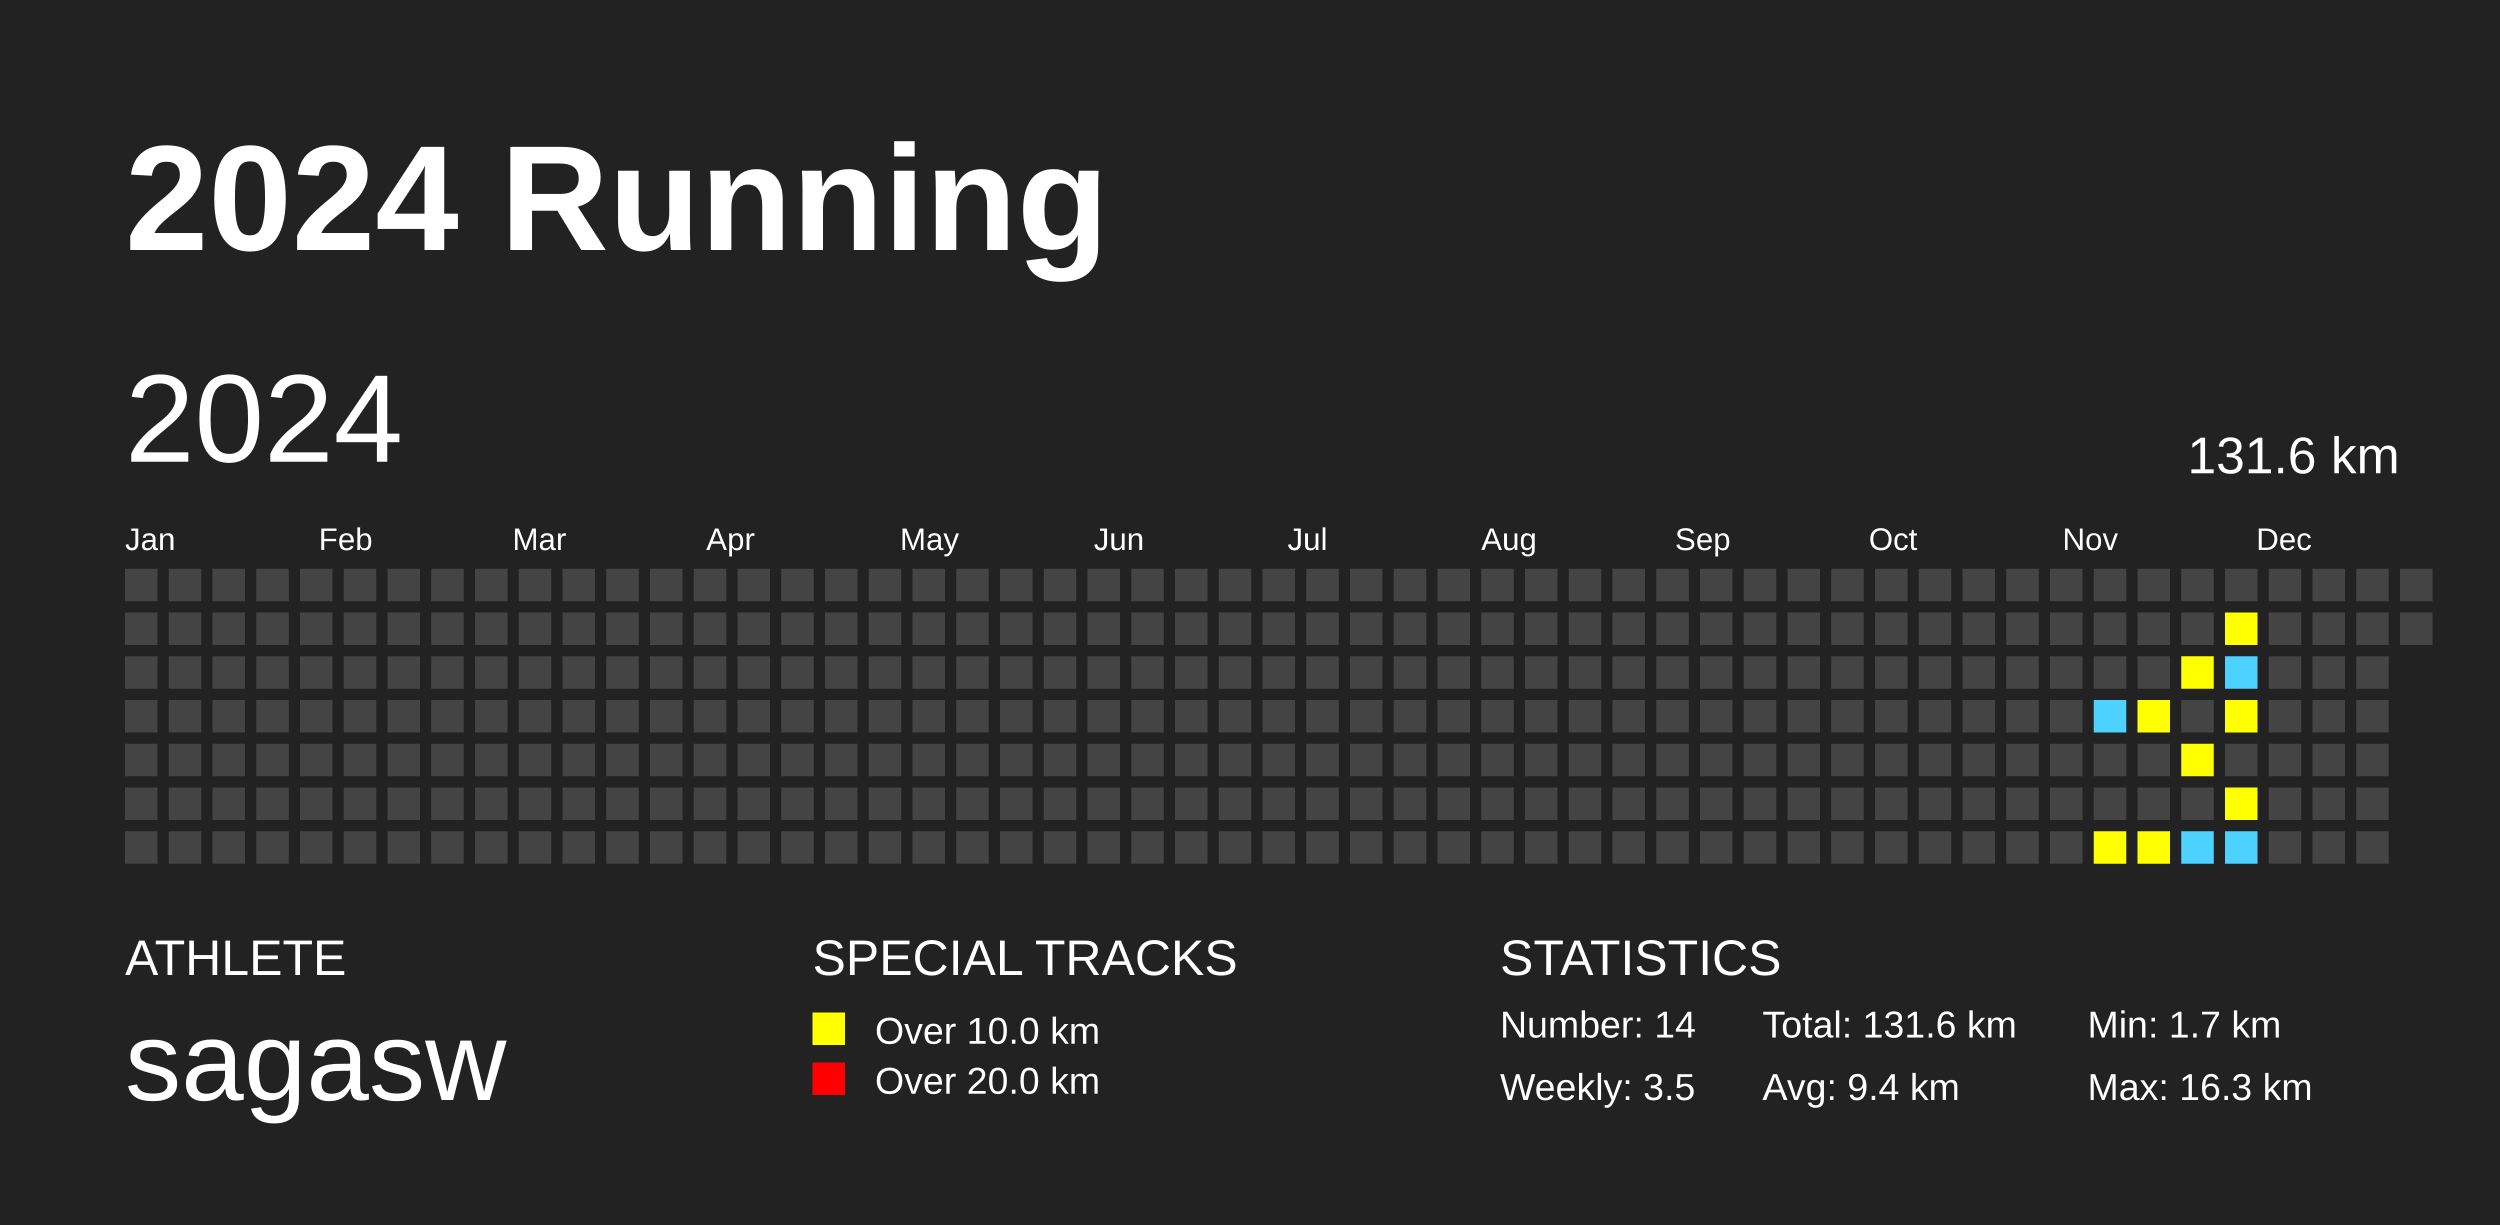
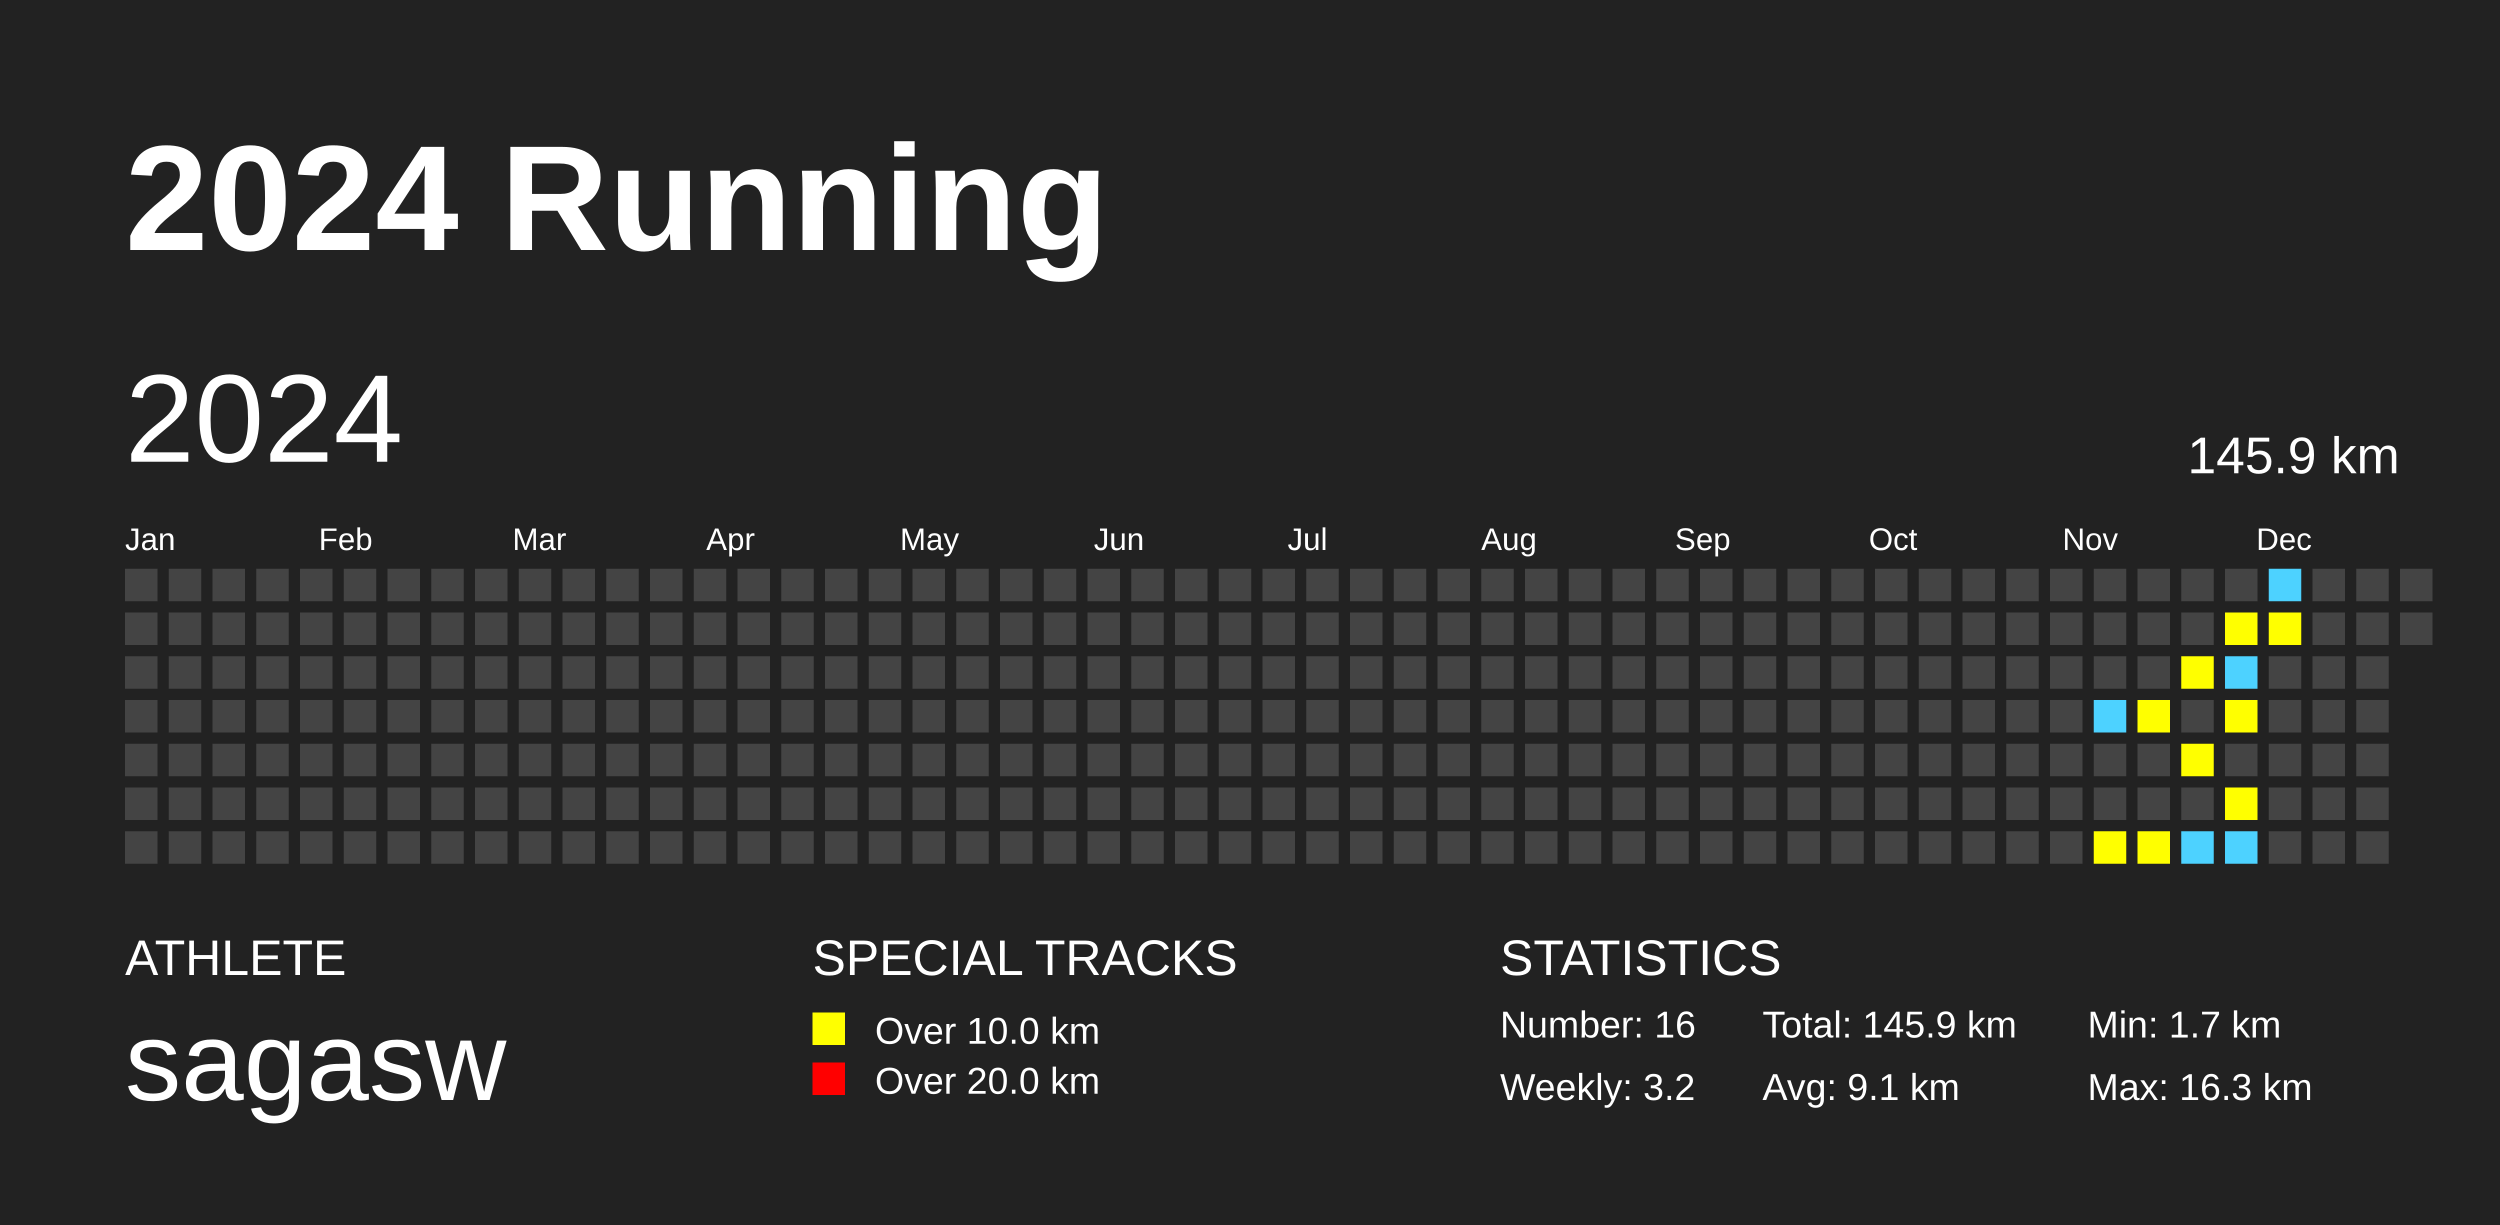
<svg xmlns="http://www.w3.org/2000/svg" baseProfile="full" height="98mm" version="1.1" viewBox="0,0,200,98" width="200mm">
  <defs />
  <rect fill="#222222" height="98" width="200" x="0" y="0" />
  <text fill="#FFFFFF" style="font-size:12px; font-family:Arial; font-weight:bold;" x="10" y="20">2024 Running</text>
  <text fill="#FFFFFF" style="font-size:4px; font-family:Arial" x="10" y="78">ATHLETE</text>
  <text fill="#FFFFFF" style="font-size:9px; font-family:Arial" x="10" y="88">sagasw</text>
  <text fill="#FFFFFF" style="font-size:4px; font-family:Arial" x="65" y="78">SPECIAL TRACKS</text>
  <rect fill="yellow" height="2.6" width="2.6" x="65" y="81" />
  <text fill="#FFFFFF" style="font-size:3px; font-family:Arial" x="70" y="83.5">Over 10.0 km</text>
  <rect fill="red" height="2.6" width="2.6" x="65" y="85" />
  <text fill="#FFFFFF" style="font-size:3px; font-family:Arial" x="70" y="87.5">Over 20.0 km</text>
  <text fill="#FFFFFF" style="font-size:4px; font-family:Arial" x="120" y="78">STATISTICS</text>
-   <text fill="#FFFFFF" style="font-size:3px; font-family:Arial" x="120" y="83">Number: 14</text>
-   <text fill="#FFFFFF" style="font-size:3px; font-family:Arial" x="120" y="88">Weekly: 3.5</text>
-   <text fill="#FFFFFF" style="font-size:3px; font-family:Arial" x="141" y="83">Total: 131.6 km</text>
-   <text fill="#FFFFFF" style="font-size:3px; font-family:Arial" x="141" y="88">Avg: 9.4 km</text>
+   <text fill="#FFFFFF" style="font-size:3px; font-family:Arial" x="120" y="83">Number: 16</text>
+   <text fill="#FFFFFF" style="font-size:3px; font-family:Arial" x="120" y="88">Weekly: 3.2</text>
+   <text fill="#FFFFFF" style="font-size:3px; font-family:Arial" x="141" y="83">Total: 145.9 km</text>
+   <text fill="#FFFFFF" style="font-size:3px; font-family:Arial" x="141" y="88">Avg: 9.1 km</text>
  <text fill="#FFFFFF" style="font-size:3px; font-family:Arial" x="167" y="83">Min: 1.7 km</text>
  <text fill="#FFFFFF" style="font-size:3px; font-family:Arial" x="167" y="88">Max: 16.3 km</text>
  <text dominant-baseline="hanging" fill="#FFFFFF" style="font-size:10.0px; font-family:Arial;" x="10" y="30">2024</text>
-   <text dominant-baseline="hanging" fill="#FFFFFF" style="font-size:4.125px; font-family:Arial;" x="175" y="35">131.6 km</text>
+   <text dominant-baseline="hanging" fill="#FFFFFF" style="font-size:4.125px; font-family:Arial;" x="175" y="35">145.9 km</text>
  <text fill="#FFFFFF" style="font-size:2.5px; font-family:Arial" x="10.0" y="44">Jan</text>
  <text fill="#FFFFFF" style="font-size:2.5px; font-family:Arial" x="25.5" y="44">Feb</text>
  <text fill="#FFFFFF" style="font-size:2.5px; font-family:Arial" x="41.0" y="44">Mar</text>
  <text fill="#FFFFFF" style="font-size:2.5px; font-family:Arial" x="56.5" y="44">Apr</text>
  <text fill="#FFFFFF" style="font-size:2.5px; font-family:Arial" x="72.0" y="44">May</text>
  <text fill="#FFFFFF" style="font-size:2.5px; font-family:Arial" x="87.5" y="44">Jun</text>
  <text fill="#FFFFFF" style="font-size:2.5px; font-family:Arial" x="103.0" y="44">Jul</text>
  <text fill="#FFFFFF" style="font-size:2.5px; font-family:Arial" x="118.5" y="44">Aug</text>
  <text fill="#FFFFFF" style="font-size:2.5px; font-family:Arial" x="134.0" y="44">Sep</text>
  <text fill="#FFFFFF" style="font-size:2.5px; font-family:Arial" x="149.5" y="44">Oct</text>
  <text fill="#FFFFFF" style="font-size:2.5px; font-family:Arial" x="165.0" y="44">Nov</text>
  <text fill="#FFFFFF" style="font-size:2.5px; font-family:Arial" x="180.5" y="44">Dec</text>
  <rect fill="#444444" height="2.6" width="2.6" x="10.0" y="45.5" />
  <rect fill="#444444" height="2.6" width="2.6" x="10.0" y="49.0" />
  <rect fill="#444444" height="2.6" width="2.6" x="10.0" y="52.5" />
  <rect fill="#444444" height="2.6" width="2.6" x="10.0" y="56.0" />
  <rect fill="#444444" height="2.6" width="2.6" x="10.0" y="59.5" />
  <rect fill="#444444" height="2.6" width="2.6" x="10.0" y="63.0" />
  <rect fill="#444444" height="2.6" width="2.6" x="10.0" y="66.5" />
  <rect fill="#444444" height="2.6" width="2.6" x="13.5" y="45.5" />
  <rect fill="#444444" height="2.6" width="2.6" x="13.5" y="49.0" />
  <rect fill="#444444" height="2.6" width="2.6" x="13.5" y="52.5" />
  <rect fill="#444444" height="2.6" width="2.6" x="13.5" y="56.0" />
  <rect fill="#444444" height="2.6" width="2.6" x="13.5" y="59.5" />
  <rect fill="#444444" height="2.6" width="2.6" x="13.5" y="63.0" />
  <rect fill="#444444" height="2.6" width="2.6" x="13.5" y="66.5" />
  <rect fill="#444444" height="2.6" width="2.6" x="17.0" y="45.5" />
  <rect fill="#444444" height="2.6" width="2.6" x="17.0" y="49.0" />
  <rect fill="#444444" height="2.6" width="2.6" x="17.0" y="52.5" />
  <rect fill="#444444" height="2.6" width="2.6" x="17.0" y="56.0" />
  <rect fill="#444444" height="2.6" width="2.6" x="17.0" y="59.5" />
  <rect fill="#444444" height="2.6" width="2.6" x="17.0" y="63.0" />
  <rect fill="#444444" height="2.6" width="2.6" x="17.0" y="66.5" />
  <rect fill="#444444" height="2.6" width="2.6" x="20.5" y="45.5" />
  <rect fill="#444444" height="2.6" width="2.6" x="20.5" y="49.0" />
  <rect fill="#444444" height="2.6" width="2.6" x="20.5" y="52.5" />
  <rect fill="#444444" height="2.6" width="2.6" x="20.5" y="56.0" />
  <rect fill="#444444" height="2.6" width="2.6" x="20.5" y="59.5" />
  <rect fill="#444444" height="2.6" width="2.6" x="20.5" y="63.0" />
  <rect fill="#444444" height="2.6" width="2.6" x="20.5" y="66.5" />
  <rect fill="#444444" height="2.6" width="2.6" x="24.0" y="45.5" />
  <rect fill="#444444" height="2.6" width="2.6" x="24.0" y="49.0" />
  <rect fill="#444444" height="2.6" width="2.6" x="24.0" y="52.5" />
  <rect fill="#444444" height="2.6" width="2.6" x="24.0" y="56.0" />
  <rect fill="#444444" height="2.6" width="2.6" x="24.0" y="59.5" />
  <rect fill="#444444" height="2.6" width="2.6" x="24.0" y="63.0" />
  <rect fill="#444444" height="2.6" width="2.6" x="24.0" y="66.5" />
  <rect fill="#444444" height="2.6" width="2.6" x="27.5" y="45.5" />
  <rect fill="#444444" height="2.6" width="2.6" x="27.5" y="49.0" />
  <rect fill="#444444" height="2.6" width="2.6" x="27.5" y="52.5" />
  <rect fill="#444444" height="2.6" width="2.6" x="27.5" y="56.0" />
  <rect fill="#444444" height="2.6" width="2.6" x="27.5" y="59.5" />
  <rect fill="#444444" height="2.6" width="2.6" x="27.5" y="63.0" />
  <rect fill="#444444" height="2.6" width="2.6" x="27.5" y="66.5" />
  <rect fill="#444444" height="2.6" width="2.6" x="31.0" y="45.5" />
  <rect fill="#444444" height="2.6" width="2.6" x="31.0" y="49.0" />
  <rect fill="#444444" height="2.6" width="2.6" x="31.0" y="52.5" />
  <rect fill="#444444" height="2.6" width="2.6" x="31.0" y="56.0" />
  <rect fill="#444444" height="2.6" width="2.6" x="31.0" y="59.5" />
  <rect fill="#444444" height="2.6" width="2.6" x="31.0" y="63.0" />
  <rect fill="#444444" height="2.6" width="2.6" x="31.0" y="66.5" />
  <rect fill="#444444" height="2.6" width="2.6" x="34.5" y="45.5" />
  <rect fill="#444444" height="2.6" width="2.6" x="34.5" y="49.0" />
  <rect fill="#444444" height="2.6" width="2.6" x="34.5" y="52.5" />
  <rect fill="#444444" height="2.6" width="2.6" x="34.5" y="56.0" />
  <rect fill="#444444" height="2.6" width="2.6" x="34.5" y="59.5" />
  <rect fill="#444444" height="2.6" width="2.6" x="34.5" y="63.0" />
  <rect fill="#444444" height="2.6" width="2.6" x="34.5" y="66.5" />
  <rect fill="#444444" height="2.6" width="2.6" x="38.0" y="45.5" />
  <rect fill="#444444" height="2.6" width="2.6" x="38.0" y="49.0" />
  <rect fill="#444444" height="2.6" width="2.6" x="38.0" y="52.5" />
  <rect fill="#444444" height="2.6" width="2.6" x="38.0" y="56.0" />
  <rect fill="#444444" height="2.6" width="2.6" x="38.0" y="59.5" />
  <rect fill="#444444" height="2.6" width="2.6" x="38.0" y="63.0" />
  <rect fill="#444444" height="2.6" width="2.6" x="38.0" y="66.5" />
  <rect fill="#444444" height="2.6" width="2.6" x="41.5" y="45.5" />
  <rect fill="#444444" height="2.6" width="2.6" x="41.5" y="49.0" />
  <rect fill="#444444" height="2.6" width="2.6" x="41.5" y="52.5" />
  <rect fill="#444444" height="2.6" width="2.6" x="41.5" y="56.0" />
  <rect fill="#444444" height="2.6" width="2.6" x="41.5" y="59.5" />
  <rect fill="#444444" height="2.6" width="2.6" x="41.5" y="63.0" />
  <rect fill="#444444" height="2.6" width="2.6" x="41.5" y="66.5" />
  <rect fill="#444444" height="2.6" width="2.6" x="45.0" y="45.5" />
  <rect fill="#444444" height="2.6" width="2.6" x="45.0" y="49.0" />
  <rect fill="#444444" height="2.6" width="2.6" x="45.0" y="52.5" />
  <rect fill="#444444" height="2.6" width="2.6" x="45.0" y="56.0" />
  <rect fill="#444444" height="2.6" width="2.6" x="45.0" y="59.5" />
  <rect fill="#444444" height="2.6" width="2.6" x="45.0" y="63.0" />
  <rect fill="#444444" height="2.6" width="2.6" x="45.0" y="66.5" />
  <rect fill="#444444" height="2.6" width="2.6" x="48.5" y="45.5" />
  <rect fill="#444444" height="2.6" width="2.6" x="48.5" y="49.0" />
  <rect fill="#444444" height="2.6" width="2.6" x="48.5" y="52.5" />
  <rect fill="#444444" height="2.6" width="2.6" x="48.5" y="56.0" />
  <rect fill="#444444" height="2.6" width="2.6" x="48.5" y="59.5" />
  <rect fill="#444444" height="2.6" width="2.6" x="48.5" y="63.0" />
  <rect fill="#444444" height="2.6" width="2.6" x="48.5" y="66.5" />
  <rect fill="#444444" height="2.6" width="2.6" x="52.0" y="45.5" />
  <rect fill="#444444" height="2.6" width="2.6" x="52.0" y="49.0" />
  <rect fill="#444444" height="2.6" width="2.6" x="52.0" y="52.5" />
  <rect fill="#444444" height="2.6" width="2.6" x="52.0" y="56.0" />
  <rect fill="#444444" height="2.6" width="2.6" x="52.0" y="59.5" />
  <rect fill="#444444" height="2.6" width="2.6" x="52.0" y="63.0" />
  <rect fill="#444444" height="2.6" width="2.6" x="52.0" y="66.5" />
  <rect fill="#444444" height="2.6" width="2.6" x="55.5" y="45.5" />
  <rect fill="#444444" height="2.6" width="2.6" x="55.5" y="49.0" />
  <rect fill="#444444" height="2.6" width="2.6" x="55.5" y="52.5" />
  <rect fill="#444444" height="2.6" width="2.6" x="55.5" y="56.0" />
  <rect fill="#444444" height="2.6" width="2.6" x="55.5" y="59.5" />
  <rect fill="#444444" height="2.6" width="2.6" x="55.5" y="63.0" />
  <rect fill="#444444" height="2.6" width="2.6" x="55.5" y="66.5" />
  <rect fill="#444444" height="2.6" width="2.6" x="59.0" y="45.5" />
  <rect fill="#444444" height="2.6" width="2.6" x="59.0" y="49.0" />
  <rect fill="#444444" height="2.6" width="2.6" x="59.0" y="52.5" />
  <rect fill="#444444" height="2.6" width="2.6" x="59.0" y="56.0" />
  <rect fill="#444444" height="2.6" width="2.6" x="59.0" y="59.5" />
  <rect fill="#444444" height="2.6" width="2.6" x="59.0" y="63.0" />
  <rect fill="#444444" height="2.6" width="2.6" x="59.0" y="66.5" />
  <rect fill="#444444" height="2.6" width="2.6" x="62.5" y="45.5" />
  <rect fill="#444444" height="2.6" width="2.6" x="62.5" y="49.0" />
  <rect fill="#444444" height="2.6" width="2.6" x="62.5" y="52.5" />
  <rect fill="#444444" height="2.6" width="2.6" x="62.5" y="56.0" />
  <rect fill="#444444" height="2.6" width="2.6" x="62.5" y="59.5" />
  <rect fill="#444444" height="2.6" width="2.6" x="62.5" y="63.0" />
  <rect fill="#444444" height="2.6" width="2.6" x="62.5" y="66.5" />
  <rect fill="#444444" height="2.6" width="2.6" x="66.0" y="45.5" />
  <rect fill="#444444" height="2.6" width="2.6" x="66.0" y="49.0" />
  <rect fill="#444444" height="2.6" width="2.6" x="66.0" y="52.5" />
  <rect fill="#444444" height="2.6" width="2.6" x="66.0" y="56.0" />
  <rect fill="#444444" height="2.6" width="2.6" x="66.0" y="59.5" />
  <rect fill="#444444" height="2.6" width="2.6" x="66.0" y="63.0" />
  <rect fill="#444444" height="2.6" width="2.6" x="66.0" y="66.5" />
  <rect fill="#444444" height="2.6" width="2.6" x="69.5" y="45.5" />
  <rect fill="#444444" height="2.6" width="2.6" x="69.5" y="49.0" />
  <rect fill="#444444" height="2.6" width="2.6" x="69.5" y="52.5" />
  <rect fill="#444444" height="2.6" width="2.6" x="69.5" y="56.0" />
  <rect fill="#444444" height="2.6" width="2.6" x="69.5" y="59.5" />
  <rect fill="#444444" height="2.6" width="2.6" x="69.5" y="63.0" />
  <rect fill="#444444" height="2.6" width="2.6" x="69.5" y="66.5" />
  <rect fill="#444444" height="2.6" width="2.6" x="73.0" y="45.5" />
  <rect fill="#444444" height="2.6" width="2.6" x="73.0" y="49.0" />
  <rect fill="#444444" height="2.6" width="2.6" x="73.0" y="52.5" />
  <rect fill="#444444" height="2.6" width="2.6" x="73.0" y="56.0" />
  <rect fill="#444444" height="2.6" width="2.6" x="73.0" y="59.5" />
  <rect fill="#444444" height="2.6" width="2.6" x="73.0" y="63.0" />
  <rect fill="#444444" height="2.6" width="2.6" x="73.0" y="66.5" />
  <rect fill="#444444" height="2.6" width="2.6" x="76.5" y="45.5" />
  <rect fill="#444444" height="2.6" width="2.6" x="76.5" y="49.0" />
  <rect fill="#444444" height="2.6" width="2.6" x="76.5" y="52.5" />
  <rect fill="#444444" height="2.6" width="2.6" x="76.5" y="56.0" />
  <rect fill="#444444" height="2.6" width="2.6" x="76.5" y="59.5" />
  <rect fill="#444444" height="2.6" width="2.6" x="76.5" y="63.0" />
  <rect fill="#444444" height="2.6" width="2.6" x="76.5" y="66.5" />
  <rect fill="#444444" height="2.6" width="2.6" x="80.0" y="45.5" />
  <rect fill="#444444" height="2.6" width="2.6" x="80.0" y="49.0" />
  <rect fill="#444444" height="2.6" width="2.6" x="80.0" y="52.5" />
  <rect fill="#444444" height="2.6" width="2.6" x="80.0" y="56.0" />
  <rect fill="#444444" height="2.6" width="2.6" x="80.0" y="59.5" />
  <rect fill="#444444" height="2.6" width="2.6" x="80.0" y="63.0" />
  <rect fill="#444444" height="2.6" width="2.6" x="80.0" y="66.5" />
  <rect fill="#444444" height="2.6" width="2.6" x="83.5" y="45.5" />
  <rect fill="#444444" height="2.6" width="2.6" x="83.5" y="49.0" />
  <rect fill="#444444" height="2.6" width="2.6" x="83.5" y="52.5" />
  <rect fill="#444444" height="2.6" width="2.6" x="83.5" y="56.0" />
  <rect fill="#444444" height="2.6" width="2.6" x="83.5" y="59.5" />
  <rect fill="#444444" height="2.6" width="2.6" x="83.5" y="63.0" />
  <rect fill="#444444" height="2.6" width="2.6" x="83.5" y="66.5" />
  <rect fill="#444444" height="2.6" width="2.6" x="87.0" y="45.5" />
  <rect fill="#444444" height="2.6" width="2.6" x="87.0" y="49.0" />
  <rect fill="#444444" height="2.6" width="2.6" x="87.0" y="52.5" />
  <rect fill="#444444" height="2.6" width="2.6" x="87.0" y="56.0" />
  <rect fill="#444444" height="2.6" width="2.6" x="87.0" y="59.5" />
  <rect fill="#444444" height="2.6" width="2.6" x="87.0" y="63.0" />
  <rect fill="#444444" height="2.6" width="2.6" x="87.0" y="66.5" />
  <rect fill="#444444" height="2.6" width="2.6" x="90.5" y="45.5" />
  <rect fill="#444444" height="2.6" width="2.6" x="90.5" y="49.0" />
  <rect fill="#444444" height="2.6" width="2.6" x="90.5" y="52.5" />
  <rect fill="#444444" height="2.6" width="2.6" x="90.5" y="56.0" />
  <rect fill="#444444" height="2.6" width="2.6" x="90.5" y="59.5" />
  <rect fill="#444444" height="2.6" width="2.6" x="90.5" y="63.0" />
  <rect fill="#444444" height="2.6" width="2.6" x="90.5" y="66.5" />
  <rect fill="#444444" height="2.6" width="2.6" x="94.0" y="45.5" />
  <rect fill="#444444" height="2.6" width="2.6" x="94.0" y="49.0" />
  <rect fill="#444444" height="2.6" width="2.6" x="94.0" y="52.5" />
  <rect fill="#444444" height="2.6" width="2.6" x="94.0" y="56.0" />
  <rect fill="#444444" height="2.6" width="2.6" x="94.0" y="59.5" />
  <rect fill="#444444" height="2.6" width="2.6" x="94.0" y="63.0" />
  <rect fill="#444444" height="2.6" width="2.6" x="94.0" y="66.5" />
  <rect fill="#444444" height="2.6" width="2.6" x="97.5" y="45.5" />
  <rect fill="#444444" height="2.6" width="2.6" x="97.5" y="49.0" />
  <rect fill="#444444" height="2.6" width="2.6" x="97.5" y="52.5" />
  <rect fill="#444444" height="2.6" width="2.6" x="97.5" y="56.0" />
  <rect fill="#444444" height="2.6" width="2.6" x="97.5" y="59.5" />
  <rect fill="#444444" height="2.6" width="2.6" x="97.5" y="63.0" />
  <rect fill="#444444" height="2.6" width="2.6" x="97.5" y="66.5" />
  <rect fill="#444444" height="2.6" width="2.6" x="101.0" y="45.5" />
  <rect fill="#444444" height="2.6" width="2.6" x="101.0" y="49.0" />
  <rect fill="#444444" height="2.6" width="2.6" x="101.0" y="52.5" />
  <rect fill="#444444" height="2.6" width="2.6" x="101.0" y="56.0" />
  <rect fill="#444444" height="2.6" width="2.6" x="101.0" y="59.5" />
  <rect fill="#444444" height="2.6" width="2.6" x="101.0" y="63.0" />
  <rect fill="#444444" height="2.6" width="2.6" x="101.0" y="66.5" />
  <rect fill="#444444" height="2.6" width="2.6" x="104.5" y="45.5" />
  <rect fill="#444444" height="2.6" width="2.6" x="104.5" y="49.0" />
  <rect fill="#444444" height="2.6" width="2.6" x="104.5" y="52.5" />
  <rect fill="#444444" height="2.6" width="2.6" x="104.5" y="56.0" />
  <rect fill="#444444" height="2.6" width="2.6" x="104.5" y="59.5" />
  <rect fill="#444444" height="2.6" width="2.6" x="104.5" y="63.0" />
  <rect fill="#444444" height="2.6" width="2.6" x="104.5" y="66.5" />
  <rect fill="#444444" height="2.6" width="2.6" x="108.0" y="45.5" />
  <rect fill="#444444" height="2.6" width="2.6" x="108.0" y="49.0" />
  <rect fill="#444444" height="2.6" width="2.6" x="108.0" y="52.5" />
  <rect fill="#444444" height="2.6" width="2.6" x="108.0" y="56.0" />
  <rect fill="#444444" height="2.6" width="2.6" x="108.0" y="59.5" />
  <rect fill="#444444" height="2.6" width="2.6" x="108.0" y="63.0" />
  <rect fill="#444444" height="2.6" width="2.6" x="108.0" y="66.5" />
  <rect fill="#444444" height="2.6" width="2.6" x="111.5" y="45.5" />
  <rect fill="#444444" height="2.6" width="2.6" x="111.5" y="49.0" />
  <rect fill="#444444" height="2.6" width="2.6" x="111.5" y="52.5" />
  <rect fill="#444444" height="2.6" width="2.6" x="111.5" y="56.0" />
  <rect fill="#444444" height="2.6" width="2.6" x="111.5" y="59.5" />
  <rect fill="#444444" height="2.6" width="2.6" x="111.5" y="63.0" />
  <rect fill="#444444" height="2.6" width="2.6" x="111.5" y="66.5" />
  <rect fill="#444444" height="2.6" width="2.6" x="115.0" y="45.5" />
  <rect fill="#444444" height="2.6" width="2.6" x="115.0" y="49.0" />
  <rect fill="#444444" height="2.6" width="2.6" x="115.0" y="52.5" />
  <rect fill="#444444" height="2.6" width="2.6" x="115.0" y="56.0" />
  <rect fill="#444444" height="2.6" width="2.6" x="115.0" y="59.5" />
  <rect fill="#444444" height="2.6" width="2.6" x="115.0" y="63.0" />
  <rect fill="#444444" height="2.6" width="2.6" x="115.0" y="66.5" />
  <rect fill="#444444" height="2.6" width="2.6" x="118.5" y="45.5" />
  <rect fill="#444444" height="2.6" width="2.6" x="118.5" y="49.0" />
  <rect fill="#444444" height="2.6" width="2.6" x="118.5" y="52.5" />
  <rect fill="#444444" height="2.6" width="2.6" x="118.5" y="56.0" />
  <rect fill="#444444" height="2.6" width="2.6" x="118.5" y="59.5" />
  <rect fill="#444444" height="2.6" width="2.6" x="118.5" y="63.0" />
  <rect fill="#444444" height="2.6" width="2.6" x="118.5" y="66.5" />
  <rect fill="#444444" height="2.6" width="2.6" x="122.0" y="45.5" />
  <rect fill="#444444" height="2.6" width="2.6" x="122.0" y="49.0" />
  <rect fill="#444444" height="2.6" width="2.6" x="122.0" y="52.5" />
  <rect fill="#444444" height="2.6" width="2.6" x="122.0" y="56.0" />
  <rect fill="#444444" height="2.6" width="2.6" x="122.0" y="59.5" />
  <rect fill="#444444" height="2.6" width="2.6" x="122.0" y="63.0" />
  <rect fill="#444444" height="2.6" width="2.6" x="122.0" y="66.5" />
  <rect fill="#444444" height="2.6" width="2.6" x="125.5" y="45.5" />
  <rect fill="#444444" height="2.6" width="2.6" x="125.5" y="49.0" />
  <rect fill="#444444" height="2.6" width="2.6" x="125.5" y="52.5" />
  <rect fill="#444444" height="2.6" width="2.6" x="125.5" y="56.0" />
  <rect fill="#444444" height="2.6" width="2.6" x="125.5" y="59.5" />
  <rect fill="#444444" height="2.6" width="2.6" x="125.5" y="63.0" />
  <rect fill="#444444" height="2.6" width="2.6" x="125.5" y="66.5" />
  <rect fill="#444444" height="2.6" width="2.6" x="129.0" y="45.5" />
  <rect fill="#444444" height="2.6" width="2.6" x="129.0" y="49.0" />
  <rect fill="#444444" height="2.6" width="2.6" x="129.0" y="52.5" />
  <rect fill="#444444" height="2.6" width="2.6" x="129.0" y="56.0" />
  <rect fill="#444444" height="2.6" width="2.6" x="129.0" y="59.5" />
  <rect fill="#444444" height="2.6" width="2.6" x="129.0" y="63.0" />
  <rect fill="#444444" height="2.6" width="2.6" x="129.0" y="66.5" />
  <rect fill="#444444" height="2.6" width="2.6" x="132.5" y="45.5" />
  <rect fill="#444444" height="2.6" width="2.6" x="132.5" y="49.0" />
  <rect fill="#444444" height="2.6" width="2.6" x="132.5" y="52.5" />
  <rect fill="#444444" height="2.6" width="2.6" x="132.5" y="56.0" />
  <rect fill="#444444" height="2.6" width="2.6" x="132.5" y="59.5" />
  <rect fill="#444444" height="2.6" width="2.6" x="132.5" y="63.0" />
  <rect fill="#444444" height="2.6" width="2.6" x="132.5" y="66.5" />
  <rect fill="#444444" height="2.6" width="2.6" x="136.0" y="45.5" />
  <rect fill="#444444" height="2.6" width="2.6" x="136.0" y="49.0" />
  <rect fill="#444444" height="2.6" width="2.6" x="136.0" y="52.5" />
  <rect fill="#444444" height="2.6" width="2.6" x="136.0" y="56.0" />
  <rect fill="#444444" height="2.6" width="2.6" x="136.0" y="59.5" />
  <rect fill="#444444" height="2.6" width="2.6" x="136.0" y="63.0" />
  <rect fill="#444444" height="2.6" width="2.6" x="136.0" y="66.5" />
  <rect fill="#444444" height="2.6" width="2.6" x="139.5" y="45.5" />
  <rect fill="#444444" height="2.6" width="2.6" x="139.5" y="49.0" />
  <rect fill="#444444" height="2.6" width="2.6" x="139.5" y="52.5" />
  <rect fill="#444444" height="2.6" width="2.6" x="139.5" y="56.0" />
  <rect fill="#444444" height="2.6" width="2.6" x="139.5" y="59.5" />
  <rect fill="#444444" height="2.6" width="2.6" x="139.5" y="63.0" />
  <rect fill="#444444" height="2.6" width="2.6" x="139.5" y="66.5" />
  <rect fill="#444444" height="2.6" width="2.6" x="143.0" y="45.5" />
  <rect fill="#444444" height="2.6" width="2.6" x="143.0" y="49.0" />
  <rect fill="#444444" height="2.6" width="2.6" x="143.0" y="52.5" />
  <rect fill="#444444" height="2.6" width="2.6" x="143.0" y="56.0" />
  <rect fill="#444444" height="2.6" width="2.6" x="143.0" y="59.5" />
  <rect fill="#444444" height="2.6" width="2.6" x="143.0" y="63.0" />
  <rect fill="#444444" height="2.6" width="2.6" x="143.0" y="66.5" />
  <rect fill="#444444" height="2.6" width="2.6" x="146.5" y="45.5" />
  <rect fill="#444444" height="2.6" width="2.6" x="146.5" y="49.0" />
  <rect fill="#444444" height="2.6" width="2.6" x="146.5" y="52.5" />
  <rect fill="#444444" height="2.6" width="2.6" x="146.5" y="56.0" />
  <rect fill="#444444" height="2.6" width="2.6" x="146.5" y="59.5" />
  <rect fill="#444444" height="2.6" width="2.6" x="146.5" y="63.0" />
  <rect fill="#444444" height="2.6" width="2.6" x="146.5" y="66.5" />
  <rect fill="#444444" height="2.6" width="2.6" x="150.0" y="45.5" />
  <rect fill="#444444" height="2.6" width="2.6" x="150.0" y="49.0" />
  <rect fill="#444444" height="2.6" width="2.6" x="150.0" y="52.5" />
  <rect fill="#444444" height="2.6" width="2.6" x="150.0" y="56.0" />
  <rect fill="#444444" height="2.6" width="2.6" x="150.0" y="59.5" />
  <rect fill="#444444" height="2.6" width="2.6" x="150.0" y="63.0" />
  <rect fill="#444444" height="2.6" width="2.6" x="150.0" y="66.5" />
  <rect fill="#444444" height="2.6" width="2.6" x="153.5" y="45.5" />
  <rect fill="#444444" height="2.6" width="2.6" x="153.5" y="49.0" />
  <rect fill="#444444" height="2.6" width="2.6" x="153.5" y="52.5" />
  <rect fill="#444444" height="2.6" width="2.6" x="153.5" y="56.0" />
  <rect fill="#444444" height="2.6" width="2.6" x="153.5" y="59.5" />
  <rect fill="#444444" height="2.6" width="2.6" x="153.5" y="63.0" />
  <rect fill="#444444" height="2.6" width="2.6" x="153.5" y="66.5" />
  <rect fill="#444444" height="2.6" width="2.6" x="157.0" y="45.5" />
  <rect fill="#444444" height="2.6" width="2.6" x="157.0" y="49.0" />
  <rect fill="#444444" height="2.6" width="2.6" x="157.0" y="52.5" />
  <rect fill="#444444" height="2.6" width="2.6" x="157.0" y="56.0" />
  <rect fill="#444444" height="2.6" width="2.6" x="157.0" y="59.5" />
  <rect fill="#444444" height="2.6" width="2.6" x="157.0" y="63.0" />
  <rect fill="#444444" height="2.6" width="2.6" x="157.0" y="66.5" />
  <rect fill="#444444" height="2.6" width="2.6" x="160.5" y="45.5" />
  <rect fill="#444444" height="2.6" width="2.6" x="160.5" y="49.0" />
  <rect fill="#444444" height="2.6" width="2.6" x="160.5" y="52.5" />
  <rect fill="#444444" height="2.6" width="2.6" x="160.5" y="56.0" />
  <rect fill="#444444" height="2.6" width="2.6" x="160.5" y="59.5" />
  <rect fill="#444444" height="2.6" width="2.6" x="160.5" y="63.0" />
  <rect fill="#444444" height="2.6" width="2.6" x="160.5" y="66.5" />
  <rect fill="#444444" height="2.6" width="2.6" x="164.0" y="45.5" />
  <rect fill="#444444" height="2.6" width="2.6" x="164.0" y="49.0" />
  <rect fill="#444444" height="2.6" width="2.6" x="164.0" y="52.5" />
  <rect fill="#444444" height="2.6" width="2.6" x="164.0" y="56.0" />
  <rect fill="#444444" height="2.6" width="2.6" x="164.0" y="59.5" />
  <rect fill="#444444" height="2.6" width="2.6" x="164.0" y="63.0" />
  <rect fill="#444444" height="2.6" width="2.6" x="164.0" y="66.5" />
  <rect fill="#444444" height="2.6" width="2.6" x="167.5" y="45.5" />
  <rect fill="#444444" height="2.6" width="2.6" x="167.5" y="49.0" />
  <rect fill="#444444" height="2.6" width="2.6" x="167.5" y="52.5" />
  <rect fill="#4DD2FF" height="2.6" width="2.6" x="167.5" y="56.0" />
  <rect fill="#444444" height="2.6" width="2.6" x="167.5" y="59.5" />
  <rect fill="#444444" height="2.6" width="2.6" x="167.5" y="63.0" />
  <rect fill="yellow" height="2.6" width="2.6" x="167.5" y="66.5" />
  <rect fill="#444444" height="2.6" width="2.6" x="171.0" y="45.5" />
  <rect fill="#444444" height="2.6" width="2.6" x="171.0" y="49.0" />
  <rect fill="#444444" height="2.6" width="2.6" x="171.0" y="52.5" />
  <rect fill="yellow" height="2.6" width="2.6" x="171.0" y="56.0" />
  <rect fill="#444444" height="2.6" width="2.6" x="171.0" y="59.5" />
  <rect fill="#444444" height="2.6" width="2.6" x="171.0" y="63.0" />
  <rect fill="yellow" height="2.6" width="2.6" x="171.0" y="66.5" />
  <rect fill="#444444" height="2.6" width="2.6" x="174.5" y="45.5" />
  <rect fill="#444444" height="2.6" width="2.6" x="174.5" y="49.0" />
  <rect fill="yellow" height="2.6" width="2.6" x="174.5" y="52.5" />
  <rect fill="#444444" height="2.6" width="2.6" x="174.5" y="56.0" />
  <rect fill="yellow" height="2.6" width="2.6" x="174.5" y="59.5" />
  <rect fill="#444444" height="2.6" width="2.6" x="174.5" y="63.0" />
  <rect fill="#4DD2FF" height="2.6" width="2.6" x="174.5" y="66.5" />
  <rect fill="#444444" height="2.6" width="2.6" x="178.0" y="45.5" />
  <rect fill="yellow" height="2.6" width="2.6" x="178.0" y="49.0" />
  <rect fill="#4DD2FF" height="2.6" width="2.6" x="178.0" y="52.5" />
  <rect fill="yellow" height="2.6" width="2.6" x="178.0" y="56.0" />
  <rect fill="#444444" height="2.6" width="2.6" x="178.0" y="59.5" />
  <rect fill="yellow" height="2.6" width="2.6" x="178.0" y="63.0" />
  <rect fill="#4DD2FF" height="2.6" width="2.6" x="178.0" y="66.5" />
-   <rect fill="#444444" height="2.6" width="2.6" x="181.5" y="45.5" />
-   <rect fill="#444444" height="2.6" width="2.6" x="181.5" y="49.0" />
+   <rect fill="#4DD2FF" height="2.6" width="2.6" x="181.5" y="45.5" />
+   <rect fill="yellow" height="2.6" width="2.6" x="181.5" y="49.0" />
  <rect fill="#444444" height="2.6" width="2.6" x="181.5" y="52.5" />
  <rect fill="#444444" height="2.6" width="2.6" x="181.5" y="56.0" />
  <rect fill="#444444" height="2.6" width="2.6" x="181.5" y="59.5" />
  <rect fill="#444444" height="2.6" width="2.6" x="181.5" y="63.0" />
  <rect fill="#444444" height="2.6" width="2.6" x="181.5" y="66.5" />
  <rect fill="#444444" height="2.6" width="2.6" x="185.0" y="45.5" />
  <rect fill="#444444" height="2.6" width="2.6" x="185.0" y="49.0" />
  <rect fill="#444444" height="2.6" width="2.6" x="185.0" y="52.5" />
  <rect fill="#444444" height="2.6" width="2.6" x="185.0" y="56.0" />
  <rect fill="#444444" height="2.6" width="2.6" x="185.0" y="59.5" />
  <rect fill="#444444" height="2.6" width="2.6" x="185.0" y="63.0" />
  <rect fill="#444444" height="2.6" width="2.6" x="185.0" y="66.5" />
  <rect fill="#444444" height="2.6" width="2.6" x="188.5" y="45.5" />
  <rect fill="#444444" height="2.6" width="2.6" x="188.5" y="49.0" />
  <rect fill="#444444" height="2.6" width="2.6" x="188.5" y="52.5" />
  <rect fill="#444444" height="2.6" width="2.6" x="188.5" y="56.0" />
  <rect fill="#444444" height="2.6" width="2.6" x="188.5" y="59.5" />
  <rect fill="#444444" height="2.6" width="2.6" x="188.5" y="63.0" />
  <rect fill="#444444" height="2.6" width="2.6" x="188.5" y="66.5" />
  <rect fill="#444444" height="2.6" width="2.6" x="192.0" y="45.5" />
  <rect fill="#444444" height="2.6" width="2.6" x="192.0" y="49.0" />
</svg>
